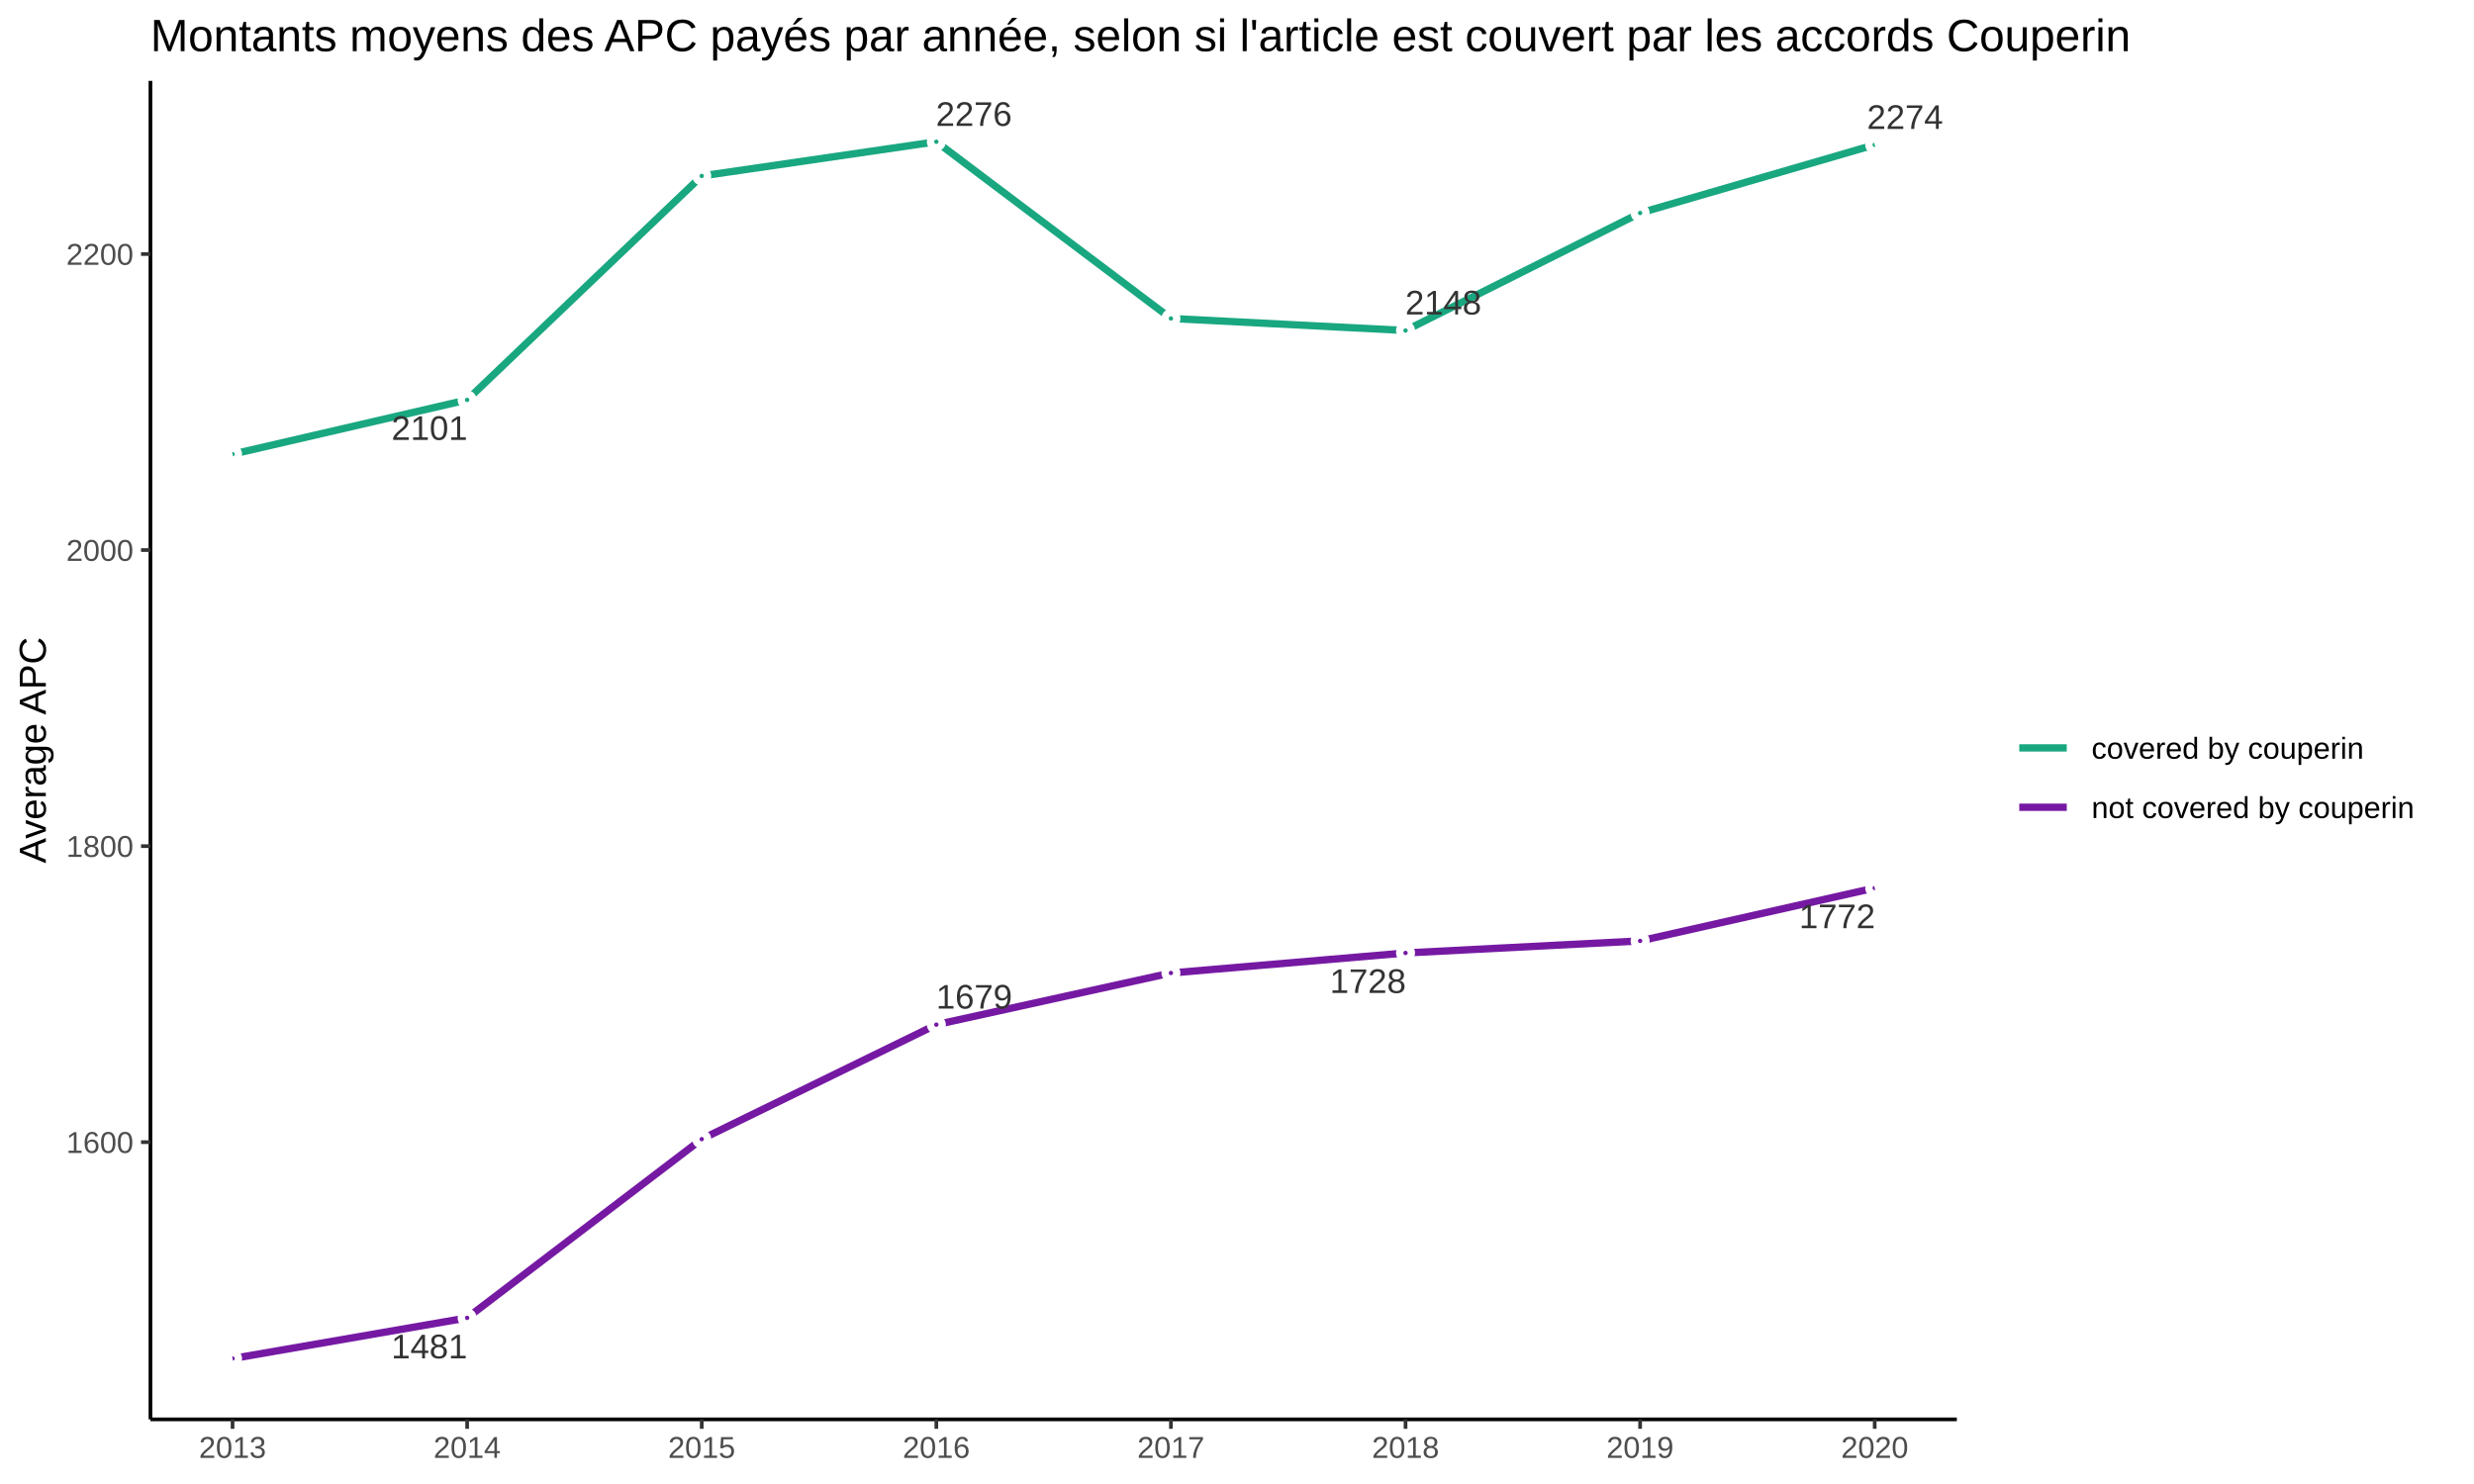
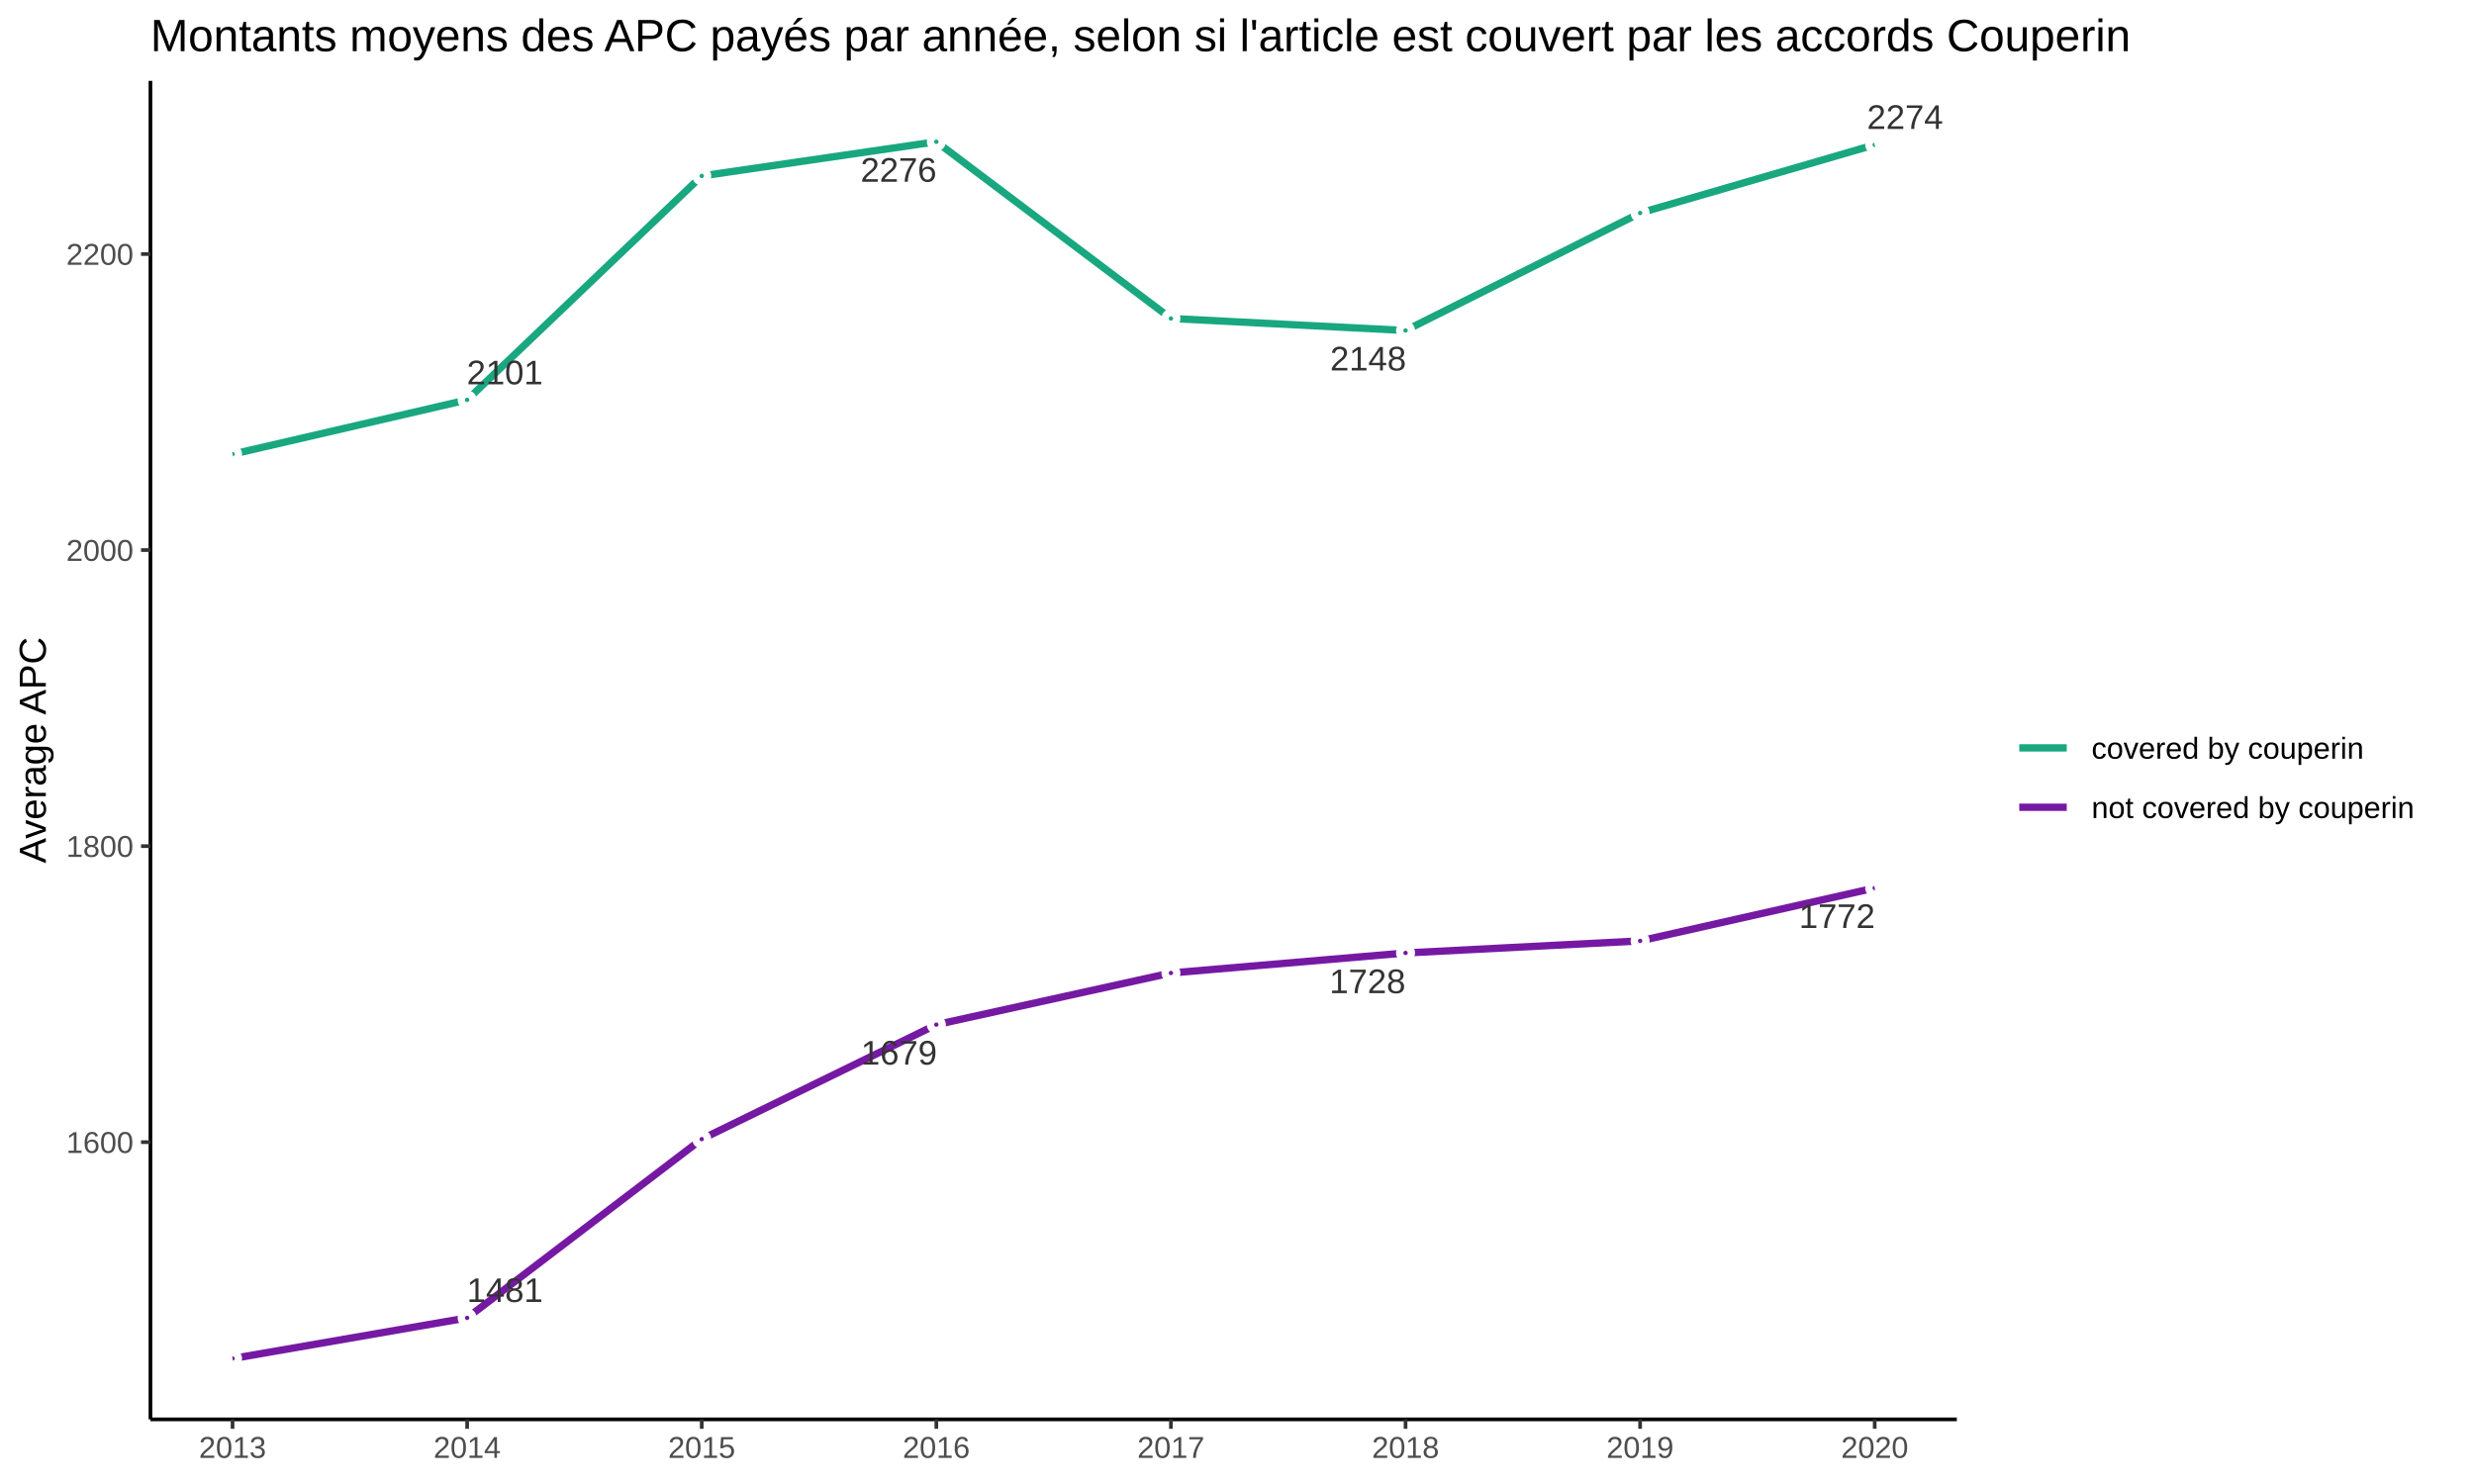
<svg xmlns="http://www.w3.org/2000/svg" class="svglite" width="720.00pt" height="432.00pt" viewBox="0 0 720.00 432.00">
  <defs>
    <style type="text/css">
    .svglite line, .svglite polyline, .svglite polygon, .svglite path, .svglite rect, .svglite circle {
      fill: none;
      stroke: #000000;
      stroke-linecap: round;
      stroke-linejoin: round;
      stroke-miterlimit: 10.00;
    }
    .svglite text {
      white-space: pre;
    }
  </style>
  </defs>
  <rect width="100%" height="100%" style="stroke: none; fill: #FFFFFF;" />
  <defs>
    <clipPath id="cpMC4wMHw3MjAuMDB8MC4wMHw0MzIuMDA=">
      <rect x="0.00" y="0.00" width="720.00" height="432.00" />
    </clipPath>
  </defs>
  <g clip-path="url(#cpMC4wMHw3MjAuMDB8MC4wMHw0MzIuMDA=)">
    <rect x="0.00" y="0" width="720.00" height="432.00" style="stroke-width: 1.07; stroke: #FFFFFF; fill: #FFFFFF;" />
  </g>
  <defs>
    <clipPath id="cpNDMuNzh8NTY5LjQ5fDIzLjU0fDQxMy4xOQ==">
      <rect x="43.78" y="23.54" width="525.71" height="389.64" />
    </clipPath>
  </defs>
  <g clip-path="url(#cpNDMuNzh8NTY5LjQ5fDIzLjU0fDQxMy4xOQ==)">
    <rect x="43.78" y="23.54" width="525.71" height="389.64" style="stroke-width: 1.07; stroke: none; fill: #FFFFFF;" />
    <polyline points="67.68,132.22 135.95,116.41 204.22,51.22 272.50,41.26 340.77,92.71 409.05,96.21 477.32,62.00 545.59,42.14 " style="stroke-width: 2.13; stroke: #009E73; stroke-opacity: 0.90; stroke-linecap: butt;" />
    <polyline points="67.68,395.48 135.95,383.64 204.22,331.61 272.50,298.28 340.77,283.24 409.05,277.41 477.32,273.90 545.59,258.50 " style="stroke-width: 2.13; stroke: #660099; stroke-opacity: 0.90; stroke-linecap: butt;" />
    <circle cx="67.68" cy="132.22" r="1.70" style="stroke-width: 2.13; stroke: #FFFFFF;" />
    <circle cx="67.68" cy="395.48" r="1.70" style="stroke-width: 2.13; stroke: #FFFFFF;" />
    <circle cx="135.95" cy="116.41" r="1.70" style="stroke-width: 2.13; stroke: #FFFFFF;" />
    <circle cx="135.95" cy="383.64" r="1.70" style="stroke-width: 2.13; stroke: #FFFFFF;" />
    <circle cx="204.22" cy="51.22" r="1.70" style="stroke-width: 2.13; stroke: #FFFFFF;" />
    <circle cx="204.22" cy="331.61" r="1.70" style="stroke-width: 2.13; stroke: #FFFFFF;" />
    <circle cx="272.50" cy="41.26" r="1.70" style="stroke-width: 2.13; stroke: #FFFFFF;" />
    <circle cx="272.50" cy="298.28" r="1.70" style="stroke-width: 2.13; stroke: #FFFFFF;" />
    <circle cx="340.77" cy="92.71" r="1.70" style="stroke-width: 2.13; stroke: #FFFFFF;" />
    <circle cx="340.77" cy="283.24" r="1.70" style="stroke-width: 2.13; stroke: #FFFFFF;" />
    <circle cx="409.05" cy="96.21" r="1.70" style="stroke-width: 2.13; stroke: #FFFFFF;" />
    <circle cx="409.05" cy="277.41" r="1.70" style="stroke-width: 2.13; stroke: #FFFFFF;" />
    <circle cx="477.32" cy="62.00" r="1.70" style="stroke-width: 2.13; stroke: #FFFFFF;" />
    <circle cx="477.32" cy="273.90" r="1.70" style="stroke-width: 2.13; stroke: #FFFFFF;" />
    <circle cx="545.59" cy="42.14" r="1.70" style="stroke-width: 2.13; stroke: #FFFFFF;" />
    <circle cx="545.59" cy="258.50" r="1.70" style="stroke-width: 2.13; stroke: #FFFFFF;" />
-     <text x="125.00" y="128.06" text-anchor="middle" style="font-size: 9.96px;fill: #333333; font-family: &quot;Arial&quot;;" textLength="22.78px" lengthAdjust="spacingAndGlyphs">2101</text>
-     <text x="124.94" y="395.42" text-anchor="middle" style="font-size: 9.96px;fill: #333333; font-family: &quot;Arial&quot;;" textLength="22.78px" lengthAdjust="spacingAndGlyphs">1481</text>
-     <text x="283.44" y="36.65" text-anchor="middle" style="font-size: 9.96px;fill: #333333; font-family: &quot;Arial&quot;;" textLength="22.78px" lengthAdjust="spacingAndGlyphs">2276</text>
-     <text x="283.52" y="293.61" text-anchor="middle" style="font-size: 9.96px;fill: #333333; font-family: &quot;Arial&quot;;" textLength="22.78px" lengthAdjust="spacingAndGlyphs">1679</text>
-     <text x="420.05" y="91.54" text-anchor="middle" style="font-size: 9.96px;fill: #333333; font-family: &quot;Arial&quot;;" textLength="22.78px" lengthAdjust="spacingAndGlyphs">2148</text>
-     <text x="398.10" y="289.06" text-anchor="middle" style="font-size: 9.96px;fill: #333333; font-family: &quot;Arial&quot;;" textLength="22.78px" lengthAdjust="spacingAndGlyphs">1728</text>
+     <text x="146.92" y="111.88" text-anchor="middle" style="font-size: 9.96px;fill: #333333; font-family: &quot;Arial&quot;;" textLength="22.78px" lengthAdjust="spacingAndGlyphs">2101</text>
+     <text x="146.95" y="379.01" text-anchor="middle" style="font-size: 9.96px;fill: #333333; font-family: &quot;Arial&quot;;" textLength="22.78px" lengthAdjust="spacingAndGlyphs">1481</text>
+     <text x="261.51" y="52.91" text-anchor="middle" style="font-size: 9.96px;fill: #333333; font-family: &quot;Arial&quot;;" textLength="22.78px" lengthAdjust="spacingAndGlyphs">2276</text>
+     <text x="261.64" y="309.91" text-anchor="middle" style="font-size: 9.96px;fill: #333333; font-family: &quot;Arial&quot;;" textLength="22.78px" lengthAdjust="spacingAndGlyphs">1679</text>
+     <text x="398.17" y="107.85" text-anchor="middle" style="font-size: 9.96px;fill: #333333; font-family: &quot;Arial&quot;;" textLength="22.78px" lengthAdjust="spacingAndGlyphs">2148</text>
+     <text x="397.98" y="289.12" text-anchor="middle" style="font-size: 9.96px;fill: #333333; font-family: &quot;Arial&quot;;" textLength="22.78px" lengthAdjust="spacingAndGlyphs">1728</text>
    <text x="554.41" y="37.53" text-anchor="middle" style="font-size: 9.96px;fill: #333333; font-family: &quot;Arial&quot;;" textLength="22.78px" lengthAdjust="spacingAndGlyphs">2274</text>
-     <text x="534.67" y="270.20" text-anchor="middle" style="font-size: 9.96px;fill: #333333; font-family: &quot;Arial&quot;;" textLength="22.78px" lengthAdjust="spacingAndGlyphs">1772</text>
+     <text x="534.63" y="270.14" text-anchor="middle" style="font-size: 9.96px;fill: #333333; font-family: &quot;Arial&quot;;" textLength="22.78px" lengthAdjust="spacingAndGlyphs">1772</text>
  </g>
  <g clip-path="url(#cpMC4wMHw3MjAuMDB8MC4wMHw0MzIuMDA=)">
    <polyline points="43.78,413.19 43.78,23.54 " style="stroke-width: 1.07; stroke-linecap: butt;" />
    <text x="38.85" y="335.63" text-anchor="end" style="font-size: 8.80px;fill: #4D4D4D; font-family: &quot;Arial&quot;;" textLength="20.13px" lengthAdjust="spacingAndGlyphs">1600</text>
    <text x="38.85" y="249.45" text-anchor="end" style="font-size: 8.80px;fill: #4D4D4D; font-family: &quot;Arial&quot;;" textLength="20.13px" lengthAdjust="spacingAndGlyphs">1800</text>
    <text x="38.85" y="163.28" text-anchor="end" style="font-size: 8.80px;fill: #4D4D4D; font-family: &quot;Arial&quot;;" textLength="20.13px" lengthAdjust="spacingAndGlyphs">2000</text>
    <text x="38.85" y="77.10" text-anchor="end" style="font-size: 8.80px;fill: #4D4D4D; font-family: &quot;Arial&quot;;" textLength="20.13px" lengthAdjust="spacingAndGlyphs">2200</text>
    <polyline points="41.04,332.49 43.78,332.49 " style="stroke-width: 1.07; stroke: #333333; stroke-linecap: butt;" />
    <polyline points="41.04,246.31 43.78,246.31 " style="stroke-width: 1.07; stroke: #333333; stroke-linecap: butt;" />
    <polyline points="41.04,160.13 43.78,160.13 " style="stroke-width: 1.07; stroke: #333333; stroke-linecap: butt;" />
    <polyline points="41.04,73.96 43.78,73.96 " style="stroke-width: 1.07; stroke: #333333; stroke-linecap: butt;" />
    <polyline points="43.78,413.19 569.49,413.19 " style="stroke-width: 1.07; stroke-linecap: butt;" />
    <polyline points="67.68,415.93 67.68,413.19 " style="stroke-width: 1.07; stroke: #333333; stroke-linecap: butt;" />
    <polyline points="135.95,415.93 135.95,413.19 " style="stroke-width: 1.07; stroke: #333333; stroke-linecap: butt;" />
    <polyline points="204.22,415.93 204.22,413.19 " style="stroke-width: 1.07; stroke: #333333; stroke-linecap: butt;" />
    <polyline points="272.50,415.93 272.50,413.19 " style="stroke-width: 1.07; stroke: #333333; stroke-linecap: butt;" />
    <polyline points="340.77,415.93 340.77,413.19 " style="stroke-width: 1.07; stroke: #333333; stroke-linecap: butt;" />
    <polyline points="409.05,415.93 409.05,413.19 " style="stroke-width: 1.07; stroke: #333333; stroke-linecap: butt;" />
    <polyline points="477.32,415.93 477.32,413.19 " style="stroke-width: 1.07; stroke: #333333; stroke-linecap: butt;" />
    <polyline points="545.59,415.93 545.59,413.19 " style="stroke-width: 1.07; stroke: #333333; stroke-linecap: butt;" />
    <text x="67.68" y="424.40" text-anchor="middle" style="font-size: 8.80px;fill: #4D4D4D; font-family: &quot;Arial&quot;;" textLength="20.13px" lengthAdjust="spacingAndGlyphs">2013</text>
    <text x="135.95" y="424.40" text-anchor="middle" style="font-size: 8.80px;fill: #4D4D4D; font-family: &quot;Arial&quot;;" textLength="20.13px" lengthAdjust="spacingAndGlyphs">2014</text>
    <text x="204.22" y="424.40" text-anchor="middle" style="font-size: 8.80px;fill: #4D4D4D; font-family: &quot;Arial&quot;;" textLength="20.13px" lengthAdjust="spacingAndGlyphs">2015</text>
    <text x="272.50" y="424.40" text-anchor="middle" style="font-size: 8.80px;fill: #4D4D4D; font-family: &quot;Arial&quot;;" textLength="20.13px" lengthAdjust="spacingAndGlyphs">2016</text>
    <text x="340.77" y="424.40" text-anchor="middle" style="font-size: 8.80px;fill: #4D4D4D; font-family: &quot;Arial&quot;;" textLength="20.13px" lengthAdjust="spacingAndGlyphs">2017</text>
    <text x="409.05" y="424.40" text-anchor="middle" style="font-size: 8.80px;fill: #4D4D4D; font-family: &quot;Arial&quot;;" textLength="20.13px" lengthAdjust="spacingAndGlyphs">2018</text>
    <text x="477.32" y="424.40" text-anchor="middle" style="font-size: 8.80px;fill: #4D4D4D; font-family: &quot;Arial&quot;;" textLength="20.13px" lengthAdjust="spacingAndGlyphs">2019</text>
    <text x="545.59" y="424.40" text-anchor="middle" style="font-size: 8.80px;fill: #4D4D4D; font-family: &quot;Arial&quot;;" textLength="20.13px" lengthAdjust="spacingAndGlyphs">2020</text>
    <text transform="translate(13.33,218.37) rotate(-90)" text-anchor="middle" style="font-size: 11.00px; font-family: &quot;Arial&quot;;" textLength="66.00px" lengthAdjust="spacingAndGlyphs">Average APC</text>
    <rect x="580.45" y="187.62" width="134.07" height="61.50" style="stroke-width: 1.07; stroke: none; fill: #FFFFFF;" />
    <line x1="587.66" y1="217.71" x2="601.48" y2="217.71" style="stroke-width: 2.13; stroke: #009E73; stroke-opacity: 0.90; stroke-linecap: butt;" />
    <line x1="587.66" y1="234.99" x2="601.48" y2="234.99" style="stroke-width: 2.13; stroke: #660099; stroke-opacity: 0.90; stroke-linecap: butt;" />
    <text x="608.69" y="220.86" style="font-size: 8.80px; font-family: &quot;Arial&quot;;" textLength="84.13px" lengthAdjust="spacingAndGlyphs">covered by couperin</text>
    <text x="608.69" y="238.14" style="font-size: 8.80px; font-family: &quot;Arial&quot;;" textLength="100.35px" lengthAdjust="spacingAndGlyphs">not covered by couperin</text>
    <text x="43.78" y="14.90" style="font-size: 13.20px; font-family: &quot;Arial&quot;;" textLength="601.35px" lengthAdjust="spacingAndGlyphs">Montants moyens des APC payés par année, selon si l'article est couvert par les accords Couperin</text>
  </g>
</svg>
